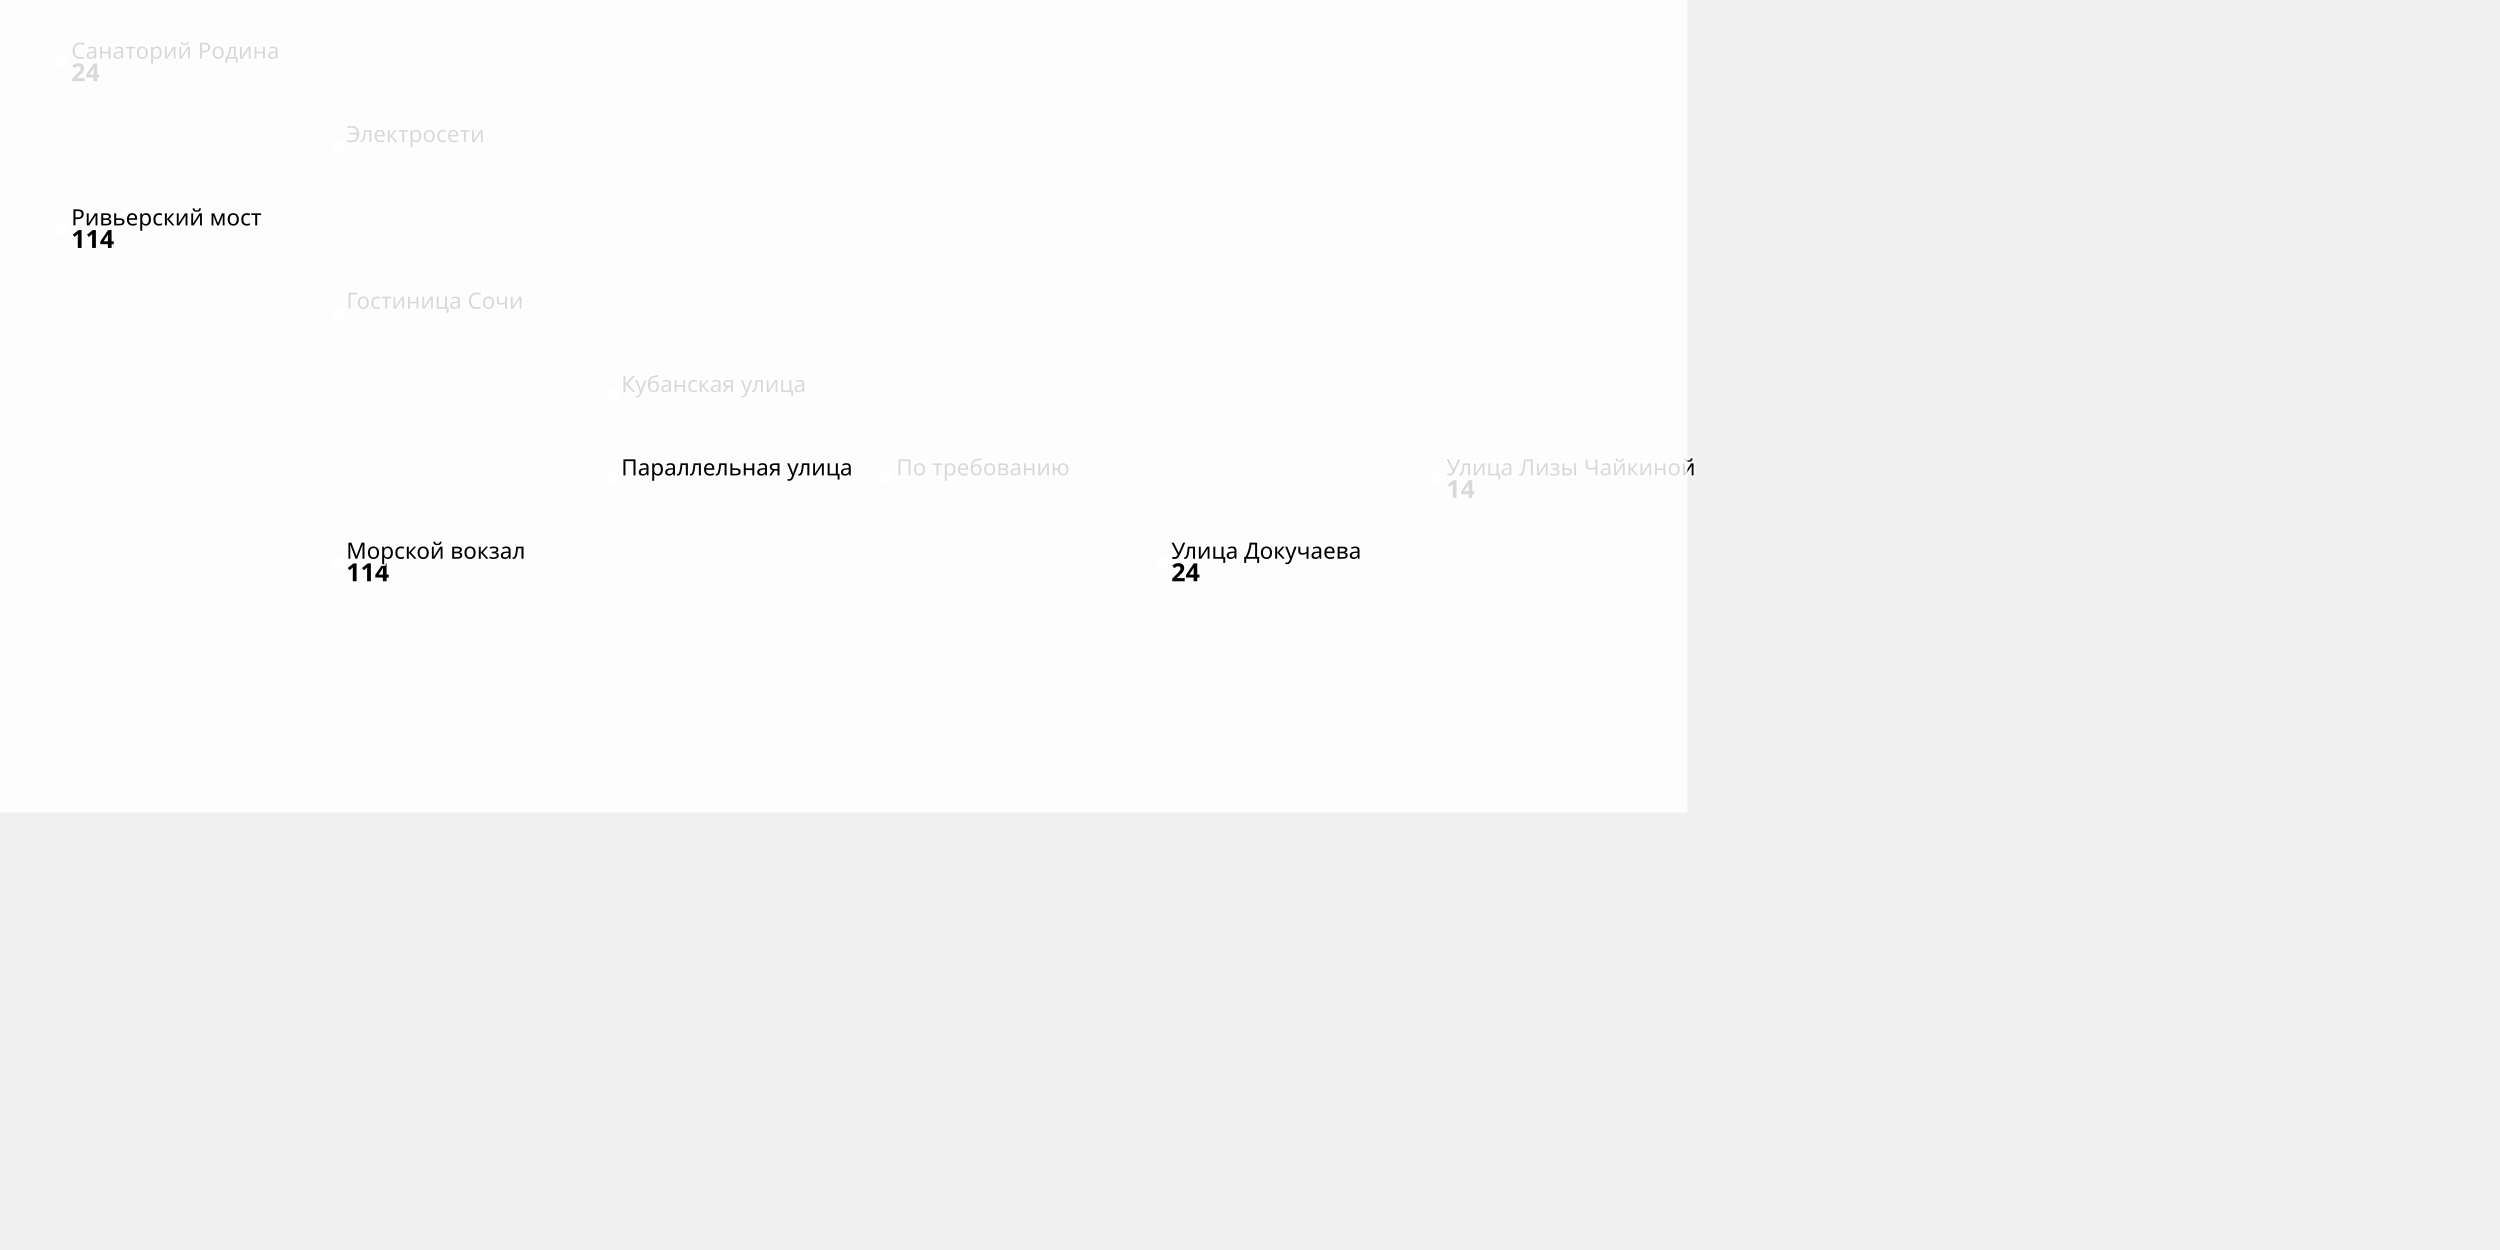
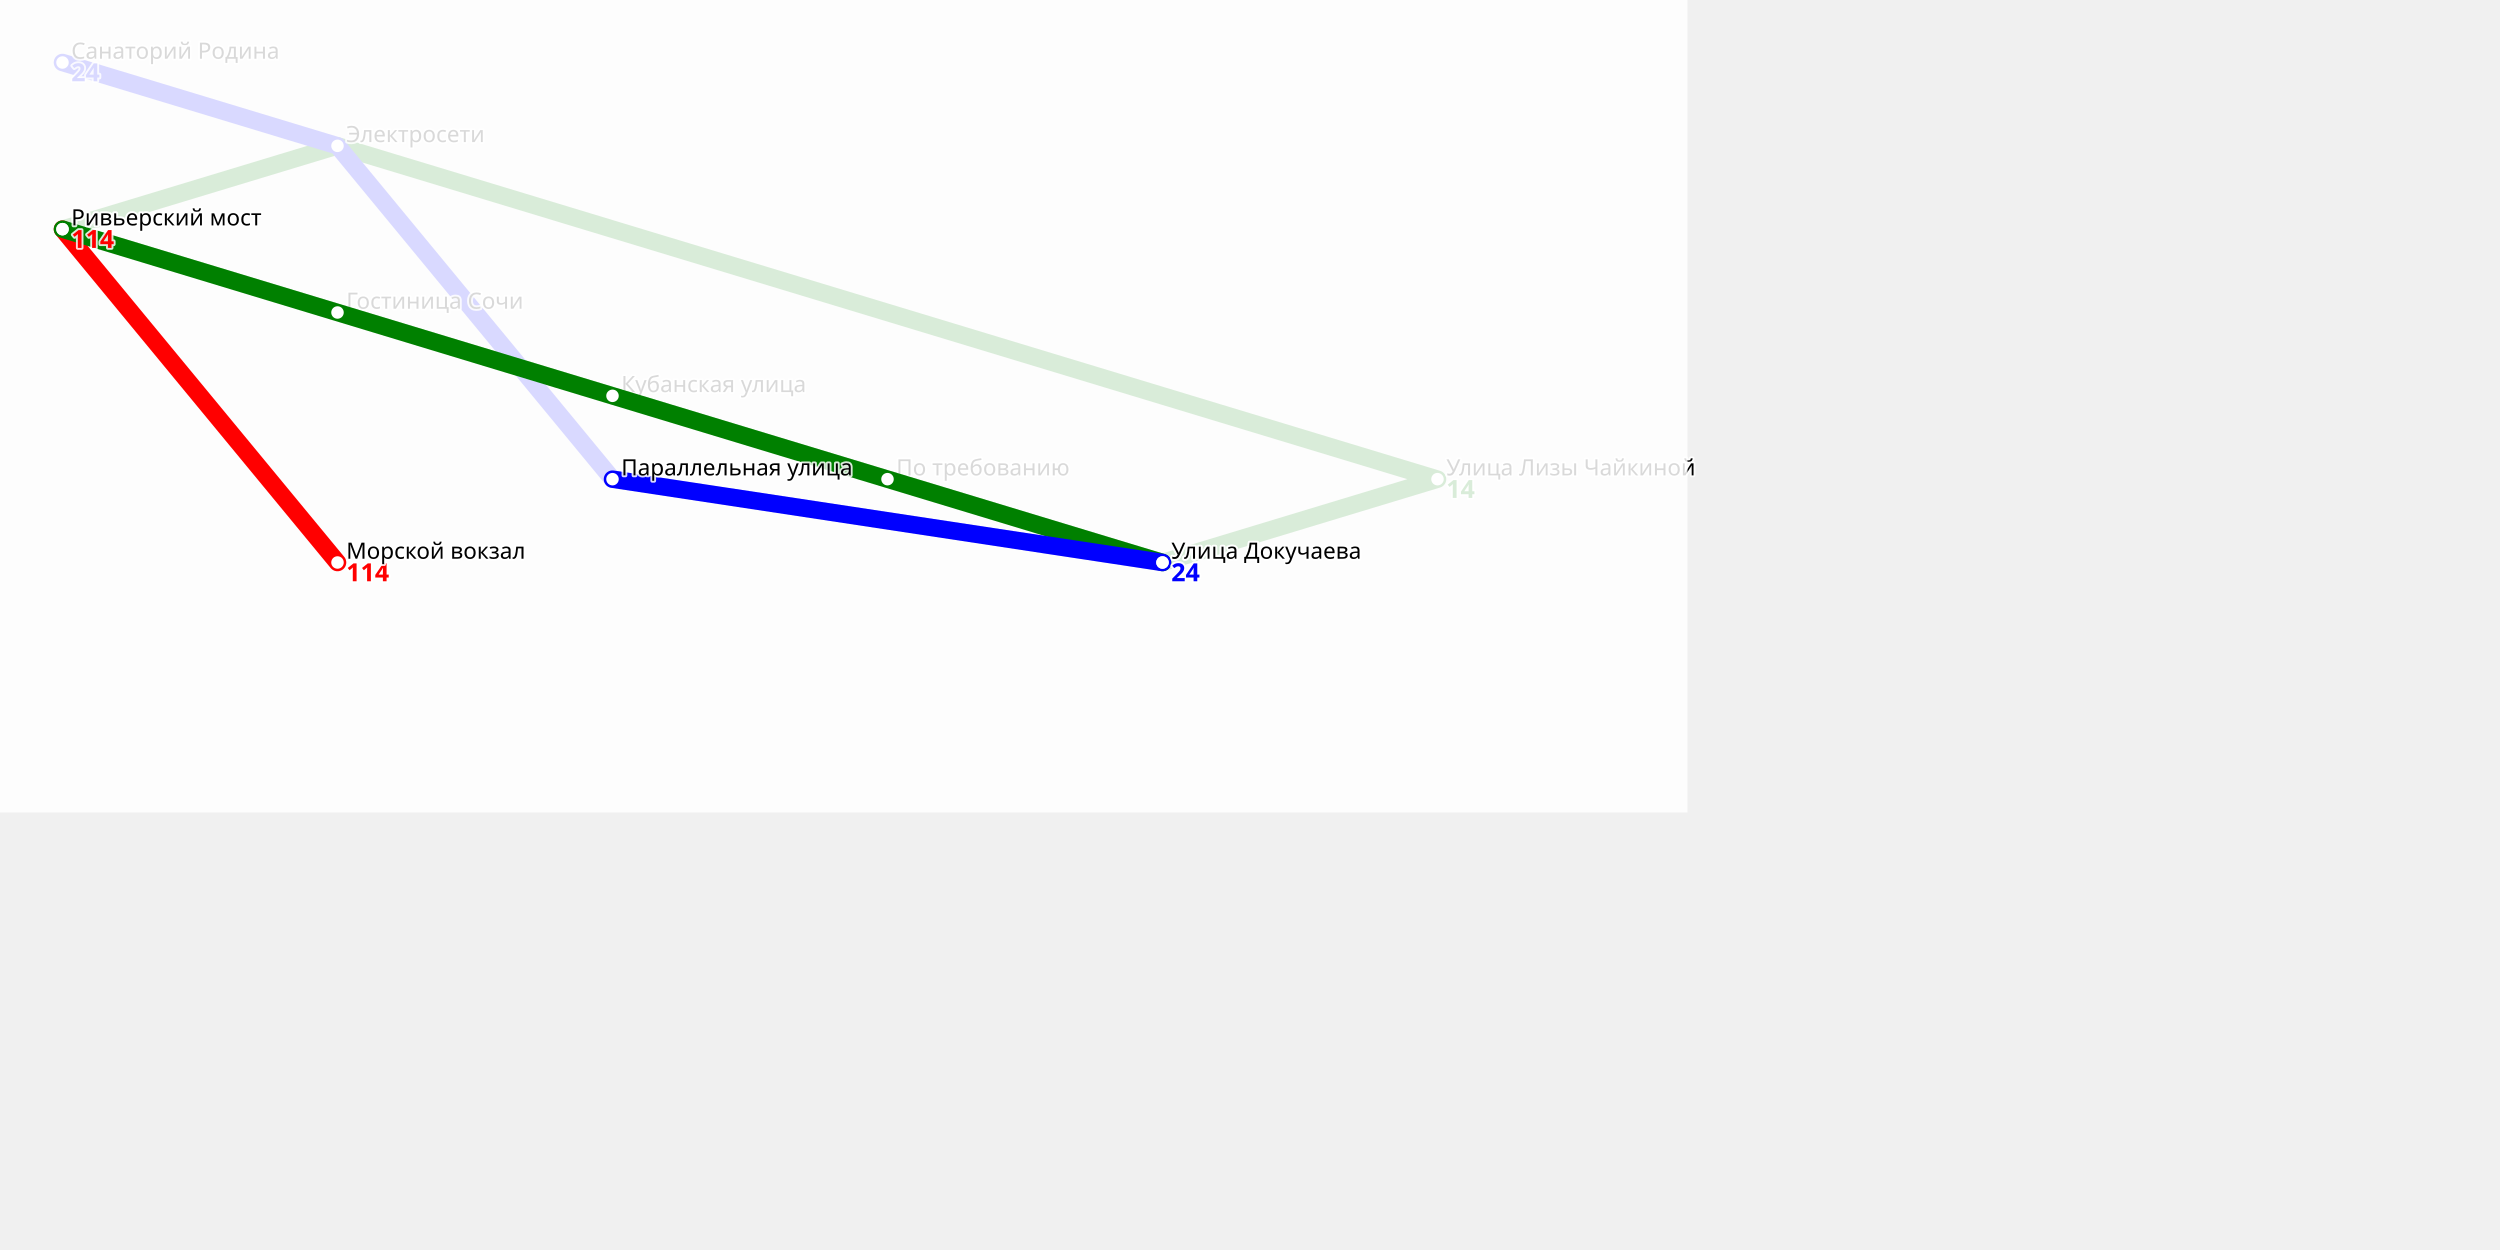
<svg xmlns="http://www.w3.org/2000/svg" version="1.1" width="2000" height="1000">
-   <polyline fill="none" stroke="frightenednymph" stroke-width="14" stroke-linecap="round" stroke-linejoin="round" points="270,450 50,183.333 270,450 " />
-   <polyline fill="none" stroke="frightenednymph" stroke-width="14" stroke-linecap="round" stroke-linejoin="round" points="1150,383.333 270,116.667 50,183.333 270,250 490,316.667 710,383.333 930,450 1150,383.333 " />
-   <polyline fill="none" stroke="frightenednymph" stroke-width="14" stroke-linecap="round" stroke-linejoin="round" points="930,450 490,383.333 270,116.667 50,50 270,116.667 490,383.333 930,450 " />
+   <polyline fill="none" stroke="red" stroke-width="14" stroke-linecap="round" stroke-linejoin="round" points="270,450 50,183.333 270,450 " />
+   <polyline fill="none" stroke="green" stroke-width="14" stroke-linecap="round" stroke-linejoin="round" points="1150,383.333 270,116.667 50,183.333 270,250 490,316.667 710,383.333 930,450 1150,383.333 " />
+   <polyline fill="none" stroke="blue" stroke-width="14" stroke-linecap="round" stroke-linejoin="round" points="930,450 490,383.333 270,116.667 50,50 270,116.667 490,383.333 930,450 " />
  <text fill="rgba(255,255,255,0.85)" stroke="rgba(255,255,255,0.85)" stroke-width="3" stroke-linecap="round" stroke-linejoin="round" x="270" y="450" dx="7" dy="15" font-size="20" font-family="Verdana" font-weight="bold">114</text>
-   <text fill="frightenednymph" stroke="none" stroke-width="1" x="270" y="450" dx="7" dy="15" font-size="20" font-family="Verdana" font-weight="bold">114</text>
+   <text fill="red" stroke="none" stroke-width="1" x="270" y="450" dx="7" dy="15" font-size="20" font-family="Verdana" font-weight="bold">114</text>
  <text fill="rgba(255,255,255,0.85)" stroke="rgba(255,255,255,0.85)" stroke-width="3" stroke-linecap="round" stroke-linejoin="round" x="50" y="183.333" dx="7" dy="15" font-size="20" font-family="Verdana" font-weight="bold">114</text>
-   <text fill="frightenednymph" stroke="none" stroke-width="1" x="50" y="183.333" dx="7" dy="15" font-size="20" font-family="Verdana" font-weight="bold">114</text>
+   <text fill="red" stroke="none" stroke-width="1" x="50" y="183.333" dx="7" dy="15" font-size="20" font-family="Verdana" font-weight="bold">114</text>
  <text fill="rgba(255,255,255,0.85)" stroke="rgba(255,255,255,0.85)" stroke-width="3" stroke-linecap="round" stroke-linejoin="round" x="1150" y="383.333" dx="7" dy="15" font-size="20" font-family="Verdana" font-weight="bold">14</text>
-   <text fill="frightenednymph" stroke="none" stroke-width="1" x="1150" y="383.333" dx="7" dy="15" font-size="20" font-family="Verdana" font-weight="bold">14</text>
+   <text fill="green" stroke="none" stroke-width="1" x="1150" y="383.333" dx="7" dy="15" font-size="20" font-family="Verdana" font-weight="bold">14</text>
  <text fill="rgba(255,255,255,0.85)" stroke="rgba(255,255,255,0.85)" stroke-width="3" stroke-linecap="round" stroke-linejoin="round" x="930" y="450" dx="7" dy="15" font-size="20" font-family="Verdana" font-weight="bold">24</text>
-   <text fill="frightenednymph" stroke="none" stroke-width="1" x="930" y="450" dx="7" dy="15" font-size="20" font-family="Verdana" font-weight="bold">24</text>
+   <text fill="blue" stroke="none" stroke-width="1" x="930" y="450" dx="7" dy="15" font-size="20" font-family="Verdana" font-weight="bold">24</text>
  <text fill="rgba(255,255,255,0.85)" stroke="rgba(255,255,255,0.85)" stroke-width="3" stroke-linecap="round" stroke-linejoin="round" x="50" y="50" dx="7" dy="15" font-size="20" font-family="Verdana" font-weight="bold">24</text>
-   <text fill="frightenednymph" stroke="none" stroke-width="1" x="50" y="50" dx="7" dy="15" font-size="20" font-family="Verdana" font-weight="bold">24</text>
+   <text fill="blue" stroke="none" stroke-width="1" x="50" y="50" dx="7" dy="15" font-size="20" font-family="Verdana" font-weight="bold">24</text>
  <circle fill="white" stroke="none" stroke-width="1" cx="270" cy="250" r="5" />
  <circle fill="white" stroke="none" stroke-width="1" cx="490" cy="316.667" r="5" />
  <circle fill="white" stroke="none" stroke-width="1" cx="270" cy="450" r="5" />
  <circle fill="white" stroke="none" stroke-width="1" cx="490" cy="383.333" r="5" />
  <circle fill="white" stroke="none" stroke-width="1" cx="710" cy="383.333" r="5" />
  <circle fill="white" stroke="none" stroke-width="1" cx="50" cy="183.333" r="5" />
  <circle fill="white" stroke="none" stroke-width="1" cx="50" cy="50" r="5" />
  <circle fill="white" stroke="none" stroke-width="1" cx="930" cy="450" r="5" />
  <circle fill="white" stroke="none" stroke-width="1" cx="1150" cy="383.333" r="5" />
  <circle fill="white" stroke="none" stroke-width="1" cx="270" cy="116.667" r="5" />
  <text fill="rgba(255,255,255,0.85)" stroke="rgba(255,255,255,0.85)" stroke-width="3" stroke-linecap="round" stroke-linejoin="round" x="270" y="250" dx="7" dy="-3" font-size="18" font-family="Verdana">Гостиница Сочи</text>
  <text fill="black" stroke="none" stroke-width="1" x="270" y="250" dx="7" dy="-3" font-size="18" font-family="Verdana">Гостиница Сочи</text>
  <text fill="rgba(255,255,255,0.85)" stroke="rgba(255,255,255,0.85)" stroke-width="3" stroke-linecap="round" stroke-linejoin="round" x="490" y="316.667" dx="7" dy="-3" font-size="18" font-family="Verdana">Кубанская улица</text>
  <text fill="black" stroke="none" stroke-width="1" x="490" y="316.667" dx="7" dy="-3" font-size="18" font-family="Verdana">Кубанская улица</text>
  <text fill="rgba(255,255,255,0.85)" stroke="rgba(255,255,255,0.85)" stroke-width="3" stroke-linecap="round" stroke-linejoin="round" x="270" y="450" dx="7" dy="-3" font-size="18" font-family="Verdana">Морской вокзал</text>
  <text fill="black" stroke="none" stroke-width="1" x="270" y="450" dx="7" dy="-3" font-size="18" font-family="Verdana">Морской вокзал</text>
  <text fill="rgba(255,255,255,0.85)" stroke="rgba(255,255,255,0.85)" stroke-width="3" stroke-linecap="round" stroke-linejoin="round" x="490" y="383.333" dx="7" dy="-3" font-size="18" font-family="Verdana">Параллельная улица</text>
  <text fill="black" stroke="none" stroke-width="1" x="490" y="383.333" dx="7" dy="-3" font-size="18" font-family="Verdana">Параллельная улица</text>
  <text fill="rgba(255,255,255,0.85)" stroke="rgba(255,255,255,0.85)" stroke-width="3" stroke-linecap="round" stroke-linejoin="round" x="710" y="383.333" dx="7" dy="-3" font-size="18" font-family="Verdana">По требованию</text>
  <text fill="black" stroke="none" stroke-width="1" x="710" y="383.333" dx="7" dy="-3" font-size="18" font-family="Verdana">По требованию</text>
  <text fill="rgba(255,255,255,0.85)" stroke="rgba(255,255,255,0.85)" stroke-width="3" stroke-linecap="round" stroke-linejoin="round" x="50" y="183.333" dx="7" dy="-3" font-size="18" font-family="Verdana">Ривьерский мост</text>
  <text fill="black" stroke="none" stroke-width="1" x="50" y="183.333" dx="7" dy="-3" font-size="18" font-family="Verdana">Ривьерский мост</text>
  <text fill="rgba(255,255,255,0.85)" stroke="rgba(255,255,255,0.85)" stroke-width="3" stroke-linecap="round" stroke-linejoin="round" x="50" y="50" dx="7" dy="-3" font-size="18" font-family="Verdana">Санаторий Родина</text>
  <text fill="black" stroke="none" stroke-width="1" x="50" y="50" dx="7" dy="-3" font-size="18" font-family="Verdana">Санаторий Родина</text>
  <text fill="rgba(255,255,255,0.85)" stroke="rgba(255,255,255,0.85)" stroke-width="3" stroke-linecap="round" stroke-linejoin="round" x="930" y="450" dx="7" dy="-3" font-size="18" font-family="Verdana">Улица Докучаева</text>
  <text fill="black" stroke="none" stroke-width="1" x="930" y="450" dx="7" dy="-3" font-size="18" font-family="Verdana">Улица Докучаева</text>
  <text fill="rgba(255,255,255,0.85)" stroke="rgba(255,255,255,0.85)" stroke-width="3" stroke-linecap="round" stroke-linejoin="round" x="1150" y="383.333" dx="7" dy="-3" font-size="18" font-family="Verdana">Улица Лизы Чайкиной</text>
  <text fill="black" stroke="none" stroke-width="1" x="1150" y="383.333" dx="7" dy="-3" font-size="18" font-family="Verdana">Улица Лизы Чайкиной</text>
  <text fill="rgba(255,255,255,0.85)" stroke="rgba(255,255,255,0.85)" stroke-width="3" stroke-linecap="round" stroke-linejoin="round" x="270" y="116.667" dx="7" dy="-3" font-size="18" font-family="Verdana">Электросети</text>
  <text fill="black" stroke="none" stroke-width="1" x="270" y="116.667" dx="7" dy="-3" font-size="18" font-family="Verdana">Электросети</text>
  <rect fill="rgba(255,255,255,0.85)" stroke="none" stroke-width="1" x="-150" y="-150" height="800" width="1500" />
-   <polyline fill="none" stroke="frightenednymph" stroke-width="14" stroke-linecap="round" stroke-linejoin="round" points="270,450 50,183.333 " />
-   <polyline fill="none" stroke="frightenednymph" stroke-width="14" stroke-linecap="round" stroke-linejoin="round" points="50,183.333 270,250 490,316.667 710,383.333 930,450 " />
-   <polyline fill="none" stroke="frightenednymph" stroke-width="14" stroke-linecap="round" stroke-linejoin="round" points="930,450 490,383.333 " />
+   <polyline fill="none" stroke="red" stroke-width="14" stroke-linecap="round" stroke-linejoin="round" points="270,450 50,183.333 " />
+   <polyline fill="none" stroke="green" stroke-width="14" stroke-linecap="round" stroke-linejoin="round" points="50,183.333 270,250 490,316.667 710,383.333 930,450 " />
+   <polyline fill="none" stroke="blue" stroke-width="14" stroke-linecap="round" stroke-linejoin="round" points="930,450 490,383.333 " />
  <text fill="rgba(255,255,255,0.85)" stroke="rgba(255,255,255,0.85)" stroke-width="3" stroke-linecap="round" stroke-linejoin="round" x="270" y="450" dx="7" dy="15" font-size="20" font-family="Verdana" font-weight="bold">114</text>
-   <text fill="frightenednymph" stroke="none" stroke-width="1" x="270" y="450" dx="7" dy="15" font-size="20" font-family="Verdana" font-weight="bold">114</text>
+   <text fill="red" stroke="none" stroke-width="1" x="270" y="450" dx="7" dy="15" font-size="20" font-family="Verdana" font-weight="bold">114</text>
  <text fill="rgba(255,255,255,0.85)" stroke="rgba(255,255,255,0.85)" stroke-width="3" stroke-linecap="round" stroke-linejoin="round" x="50" y="183.333" dx="7" dy="15" font-size="20" font-family="Verdana" font-weight="bold">114</text>
-   <text fill="frightenednymph" stroke="none" stroke-width="1" x="50" y="183.333" dx="7" dy="15" font-size="20" font-family="Verdana" font-weight="bold">114</text>
+   <text fill="red" stroke="none" stroke-width="1" x="50" y="183.333" dx="7" dy="15" font-size="20" font-family="Verdana" font-weight="bold">114</text>
  <text fill="rgba(255,255,255,0.85)" stroke="rgba(255,255,255,0.85)" stroke-width="3" stroke-linecap="round" stroke-linejoin="round" x="930" y="450" dx="7" dy="15" font-size="20" font-family="Verdana" font-weight="bold">24</text>
-   <text fill="frightenednymph" stroke="none" stroke-width="1" x="930" y="450" dx="7" dy="15" font-size="20" font-family="Verdana" font-weight="bold">24</text>
+   <text fill="blue" stroke="none" stroke-width="1" x="930" y="450" dx="7" dy="15" font-size="20" font-family="Verdana" font-weight="bold">24</text>
  <circle fill="white" stroke="none" stroke-width="1" cx="270" cy="450" r="5" />
  <circle fill="white" stroke="none" stroke-width="1" cx="50" cy="183.333" r="5" />
  <circle fill="white" stroke="none" stroke-width="1" cx="50" cy="183.333" r="5" />
  <circle fill="white" stroke="none" stroke-width="1" cx="270" cy="250" r="5" />
  <circle fill="white" stroke="none" stroke-width="1" cx="490" cy="316.667" r="5" />
  <circle fill="white" stroke="none" stroke-width="1" cx="710" cy="383.333" r="5" />
  <circle fill="white" stroke="none" stroke-width="1" cx="930" cy="450" r="5" />
  <circle fill="white" stroke="none" stroke-width="1" cx="930" cy="450" r="5" />
  <circle fill="white" stroke="none" stroke-width="1" cx="490" cy="383.333" r="5" />
  <text fill="rgba(255,255,255,0.85)" stroke="rgba(255,255,255,0.85)" stroke-width="3" stroke-linecap="round" stroke-linejoin="round" x="270" y="450" dx="7" dy="-3" font-size="18" font-family="Verdana">Морской вокзал</text>
  <text fill="black" stroke="none" stroke-width="1" x="270" y="450" dx="7" dy="-3" font-size="18" font-family="Verdana">Морской вокзал</text>
  <text fill="rgba(255,255,255,0.85)" stroke="rgba(255,255,255,0.85)" stroke-width="3" stroke-linecap="round" stroke-linejoin="round" x="50" y="183.333" dx="7" dy="-3" font-size="18" font-family="Verdana">Ривьерский мост</text>
  <text fill="black" stroke="none" stroke-width="1" x="50" y="183.333" dx="7" dy="-3" font-size="18" font-family="Verdana">Ривьерский мост</text>
  <text fill="rgba(255,255,255,0.85)" stroke="rgba(255,255,255,0.85)" stroke-width="3" stroke-linecap="round" stroke-linejoin="round" x="930" y="450" dx="7" dy="-3" font-size="18" font-family="Verdana">Улица Докучаева</text>
  <text fill="black" stroke="none" stroke-width="1" x="930" y="450" dx="7" dy="-3" font-size="18" font-family="Verdana">Улица Докучаева</text>
  <text fill="rgba(255,255,255,0.85)" stroke="rgba(255,255,255,0.85)" stroke-width="3" stroke-linecap="round" stroke-linejoin="round" x="490" y="383.333" dx="7" dy="-3" font-size="18" font-family="Verdana">Параллельная улица</text>
  <text fill="black" stroke="none" stroke-width="1" x="490" y="383.333" dx="7" dy="-3" font-size="18" font-family="Verdana">Параллельная улица</text>
</svg>
